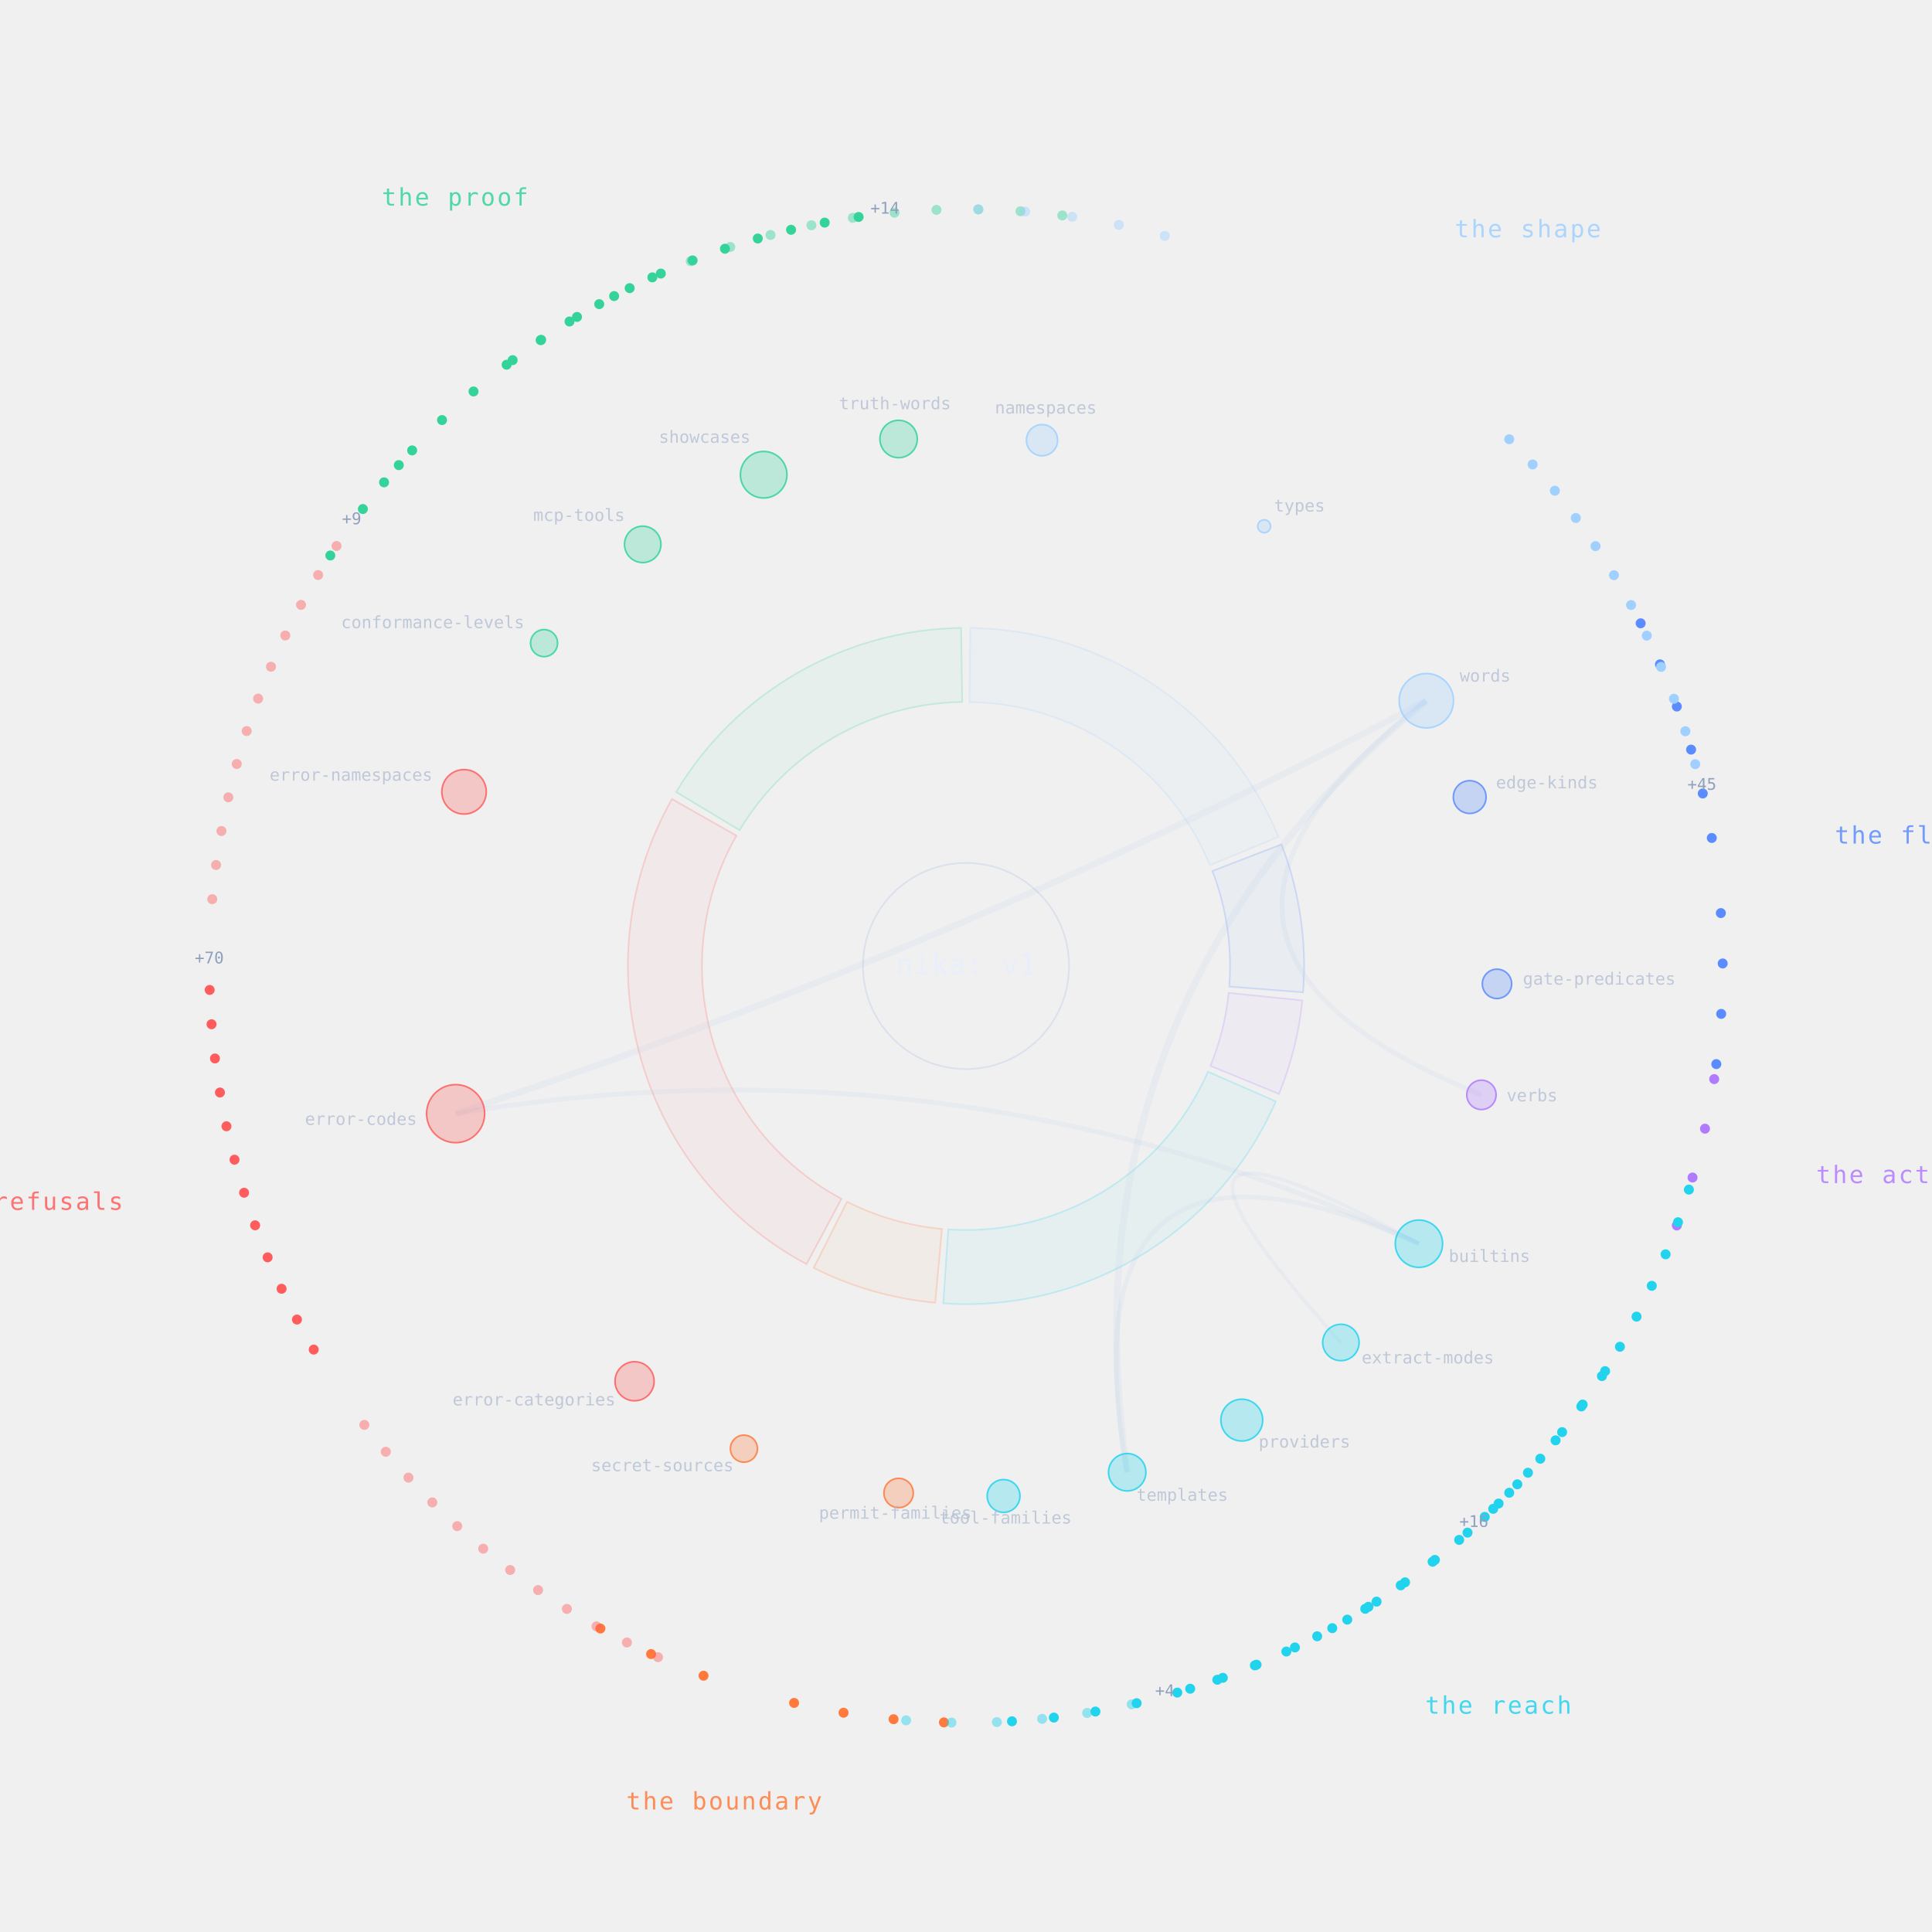
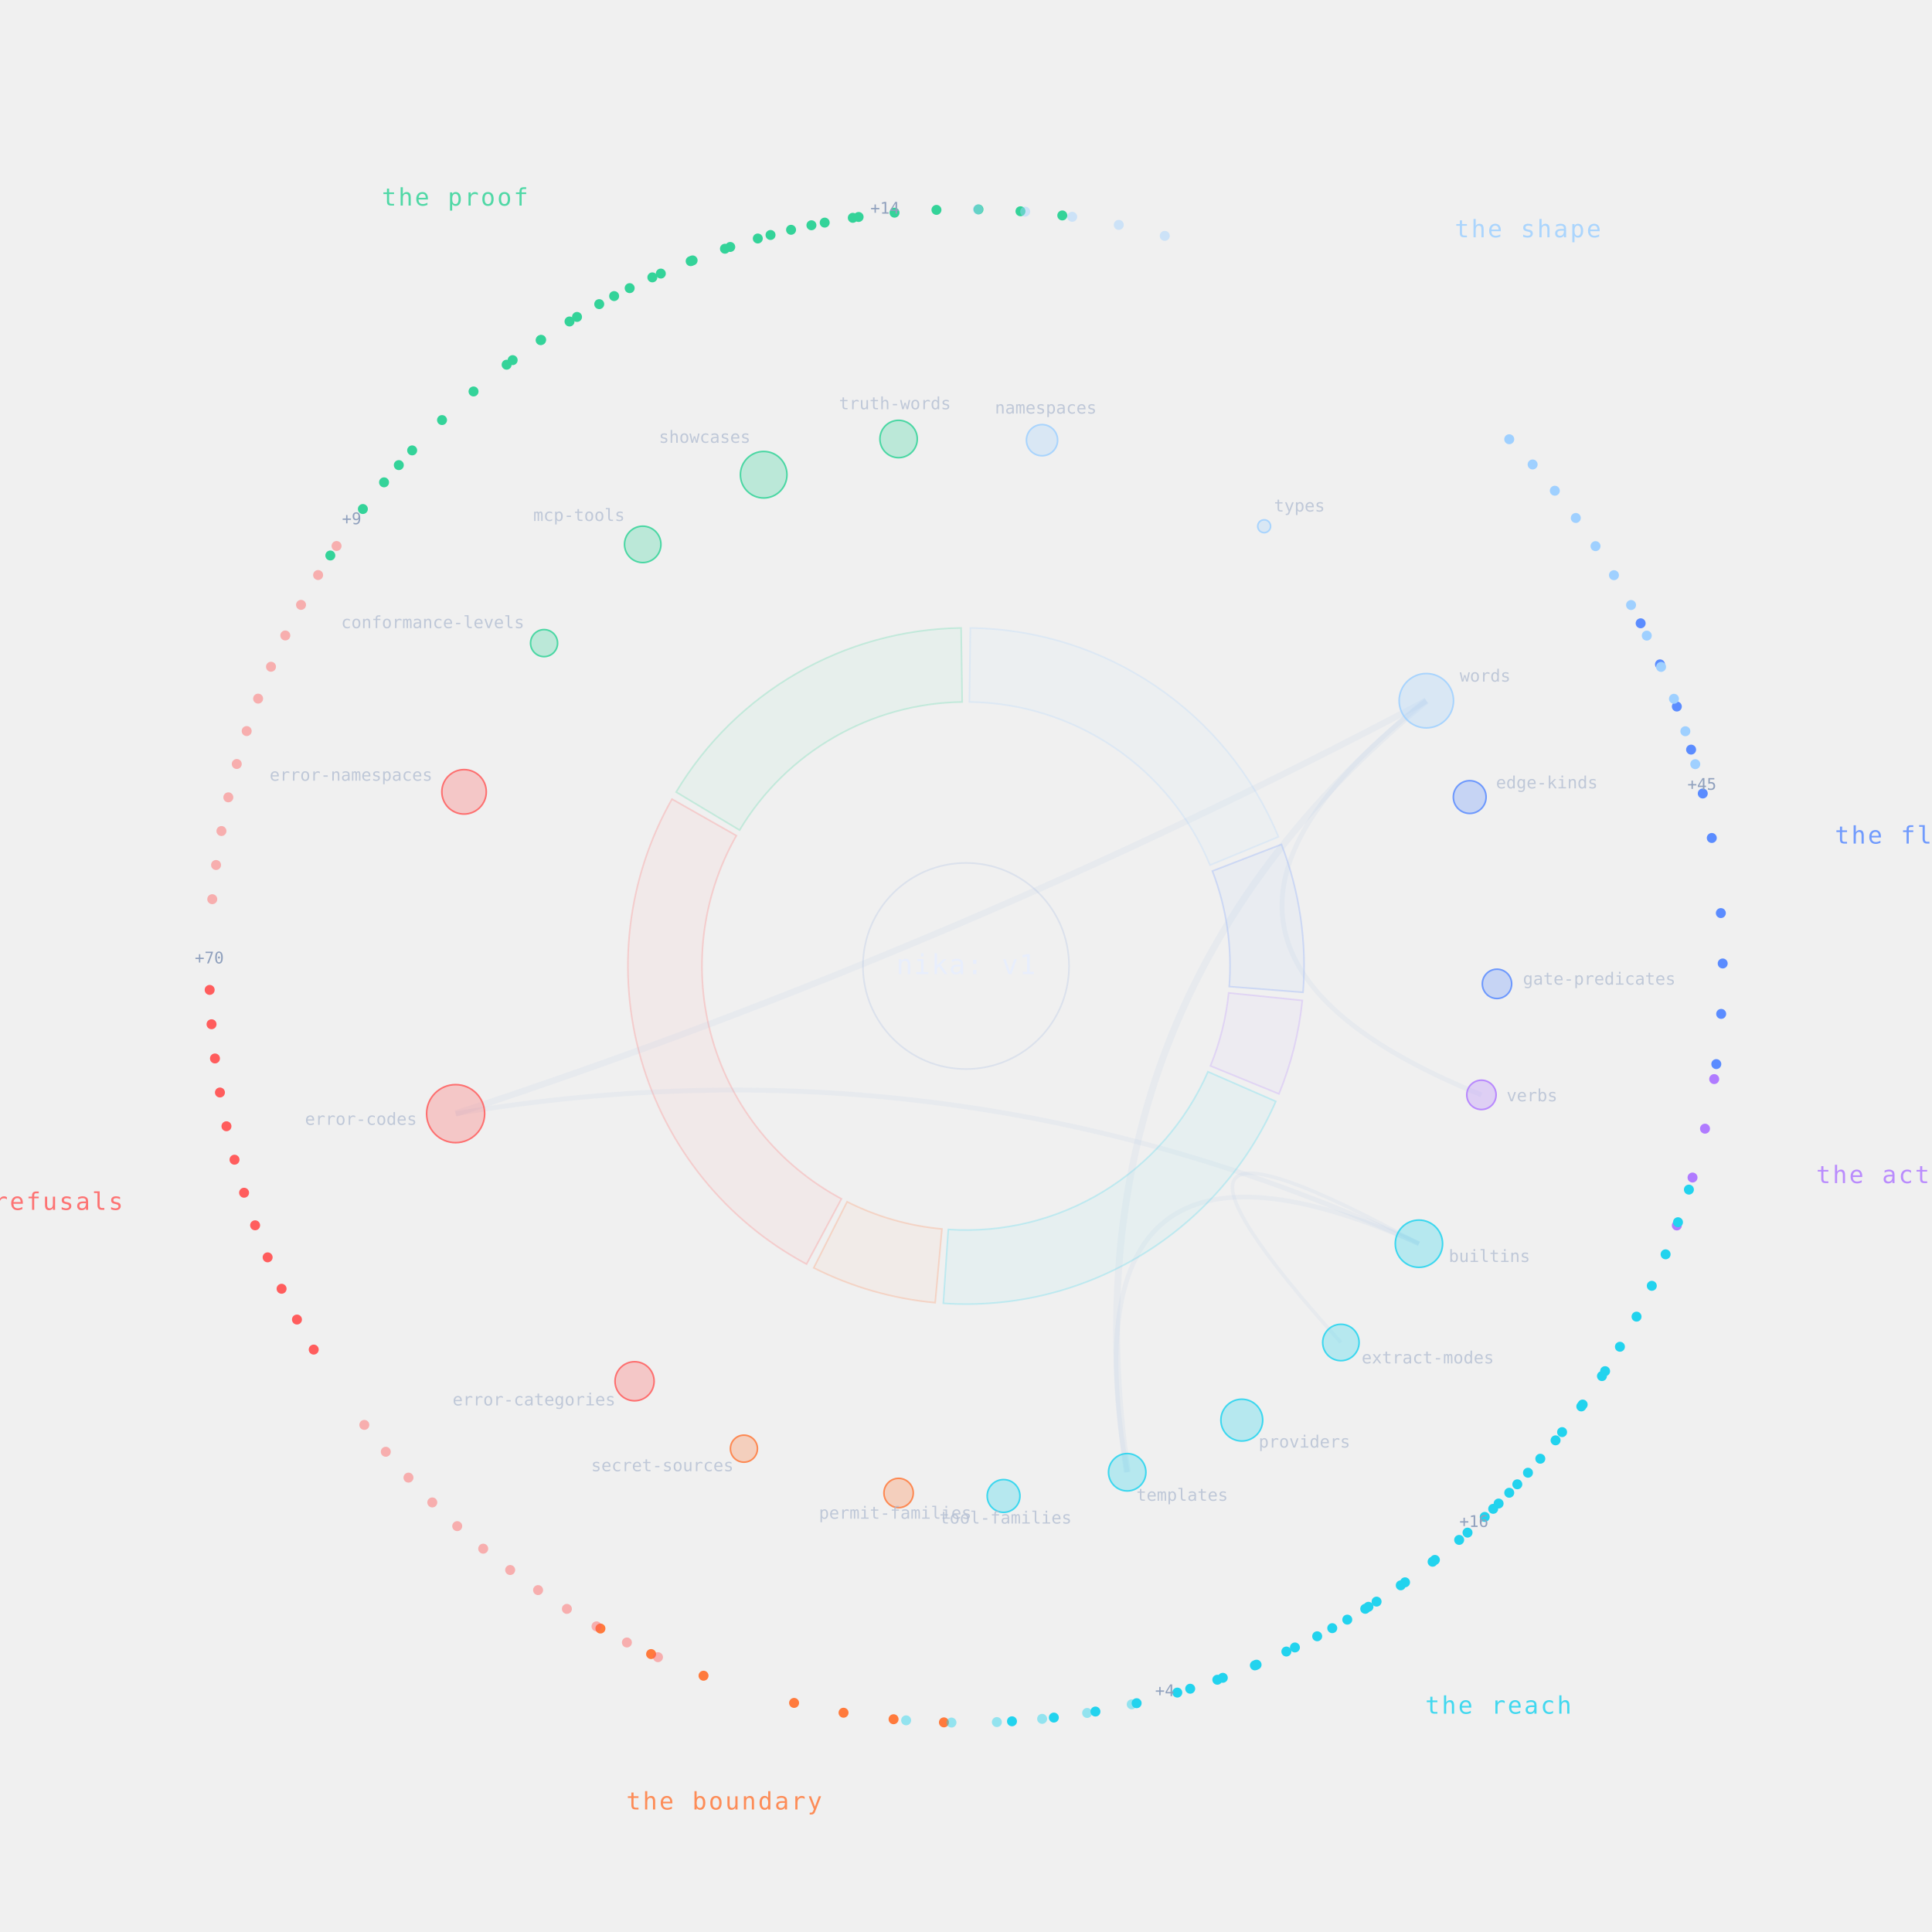
<svg xmlns="http://www.w3.org/2000/svg" class="cst" viewBox="0 0 1200 1200" aria-hidden="true">
  <style>
  .cst { font-family: ui-monospace, 'SF Mono', Menlo, monospace; }
  .cst-sector { fill-opacity: .05; stroke-opacity: .22; stroke-width: 1; transition: fill-opacity .18s ease; }
  .cst-sector:hover { fill-opacity: .12; }
  .cst-laylab { font-size: 15px; letter-spacing: .08em; text-transform: lowercase; fill-opacity: .85; }
  .cst-setdot { stroke-opacity: .85; fill-opacity: .28; }
  .cst-setlab { font-size: 10.5px; fill: #aebad0; fill-opacity: .75; }
  .cst-star a { transform-box: fill-box; transform-origin: center; transition: transform .15s ease; }
  .cst-star a:hover, .cst-star a:focus-visible { transform: scale(1.8); }
  .cst-star a:focus-visible circle { stroke: #fff; stroke-width: 1.2; }
  .cst-star--soon { opacity: .45; }
  .cst-agg { font-size: 10px; fill: #8fa0bd; }
  .cst-agg a:hover text, .cst-agg a:focus-visible text { fill: #e8eefc; }
  .cst-lk { fill: none; stroke: #9db4e0; stroke-opacity: .10; }
  .cst-core { fill: #e8eefc; font-size: 17px; letter-spacing: .04em; }
  .cst-corering { fill: none; stroke: #9db4e0; stroke-opacity: .25; }
  @media (prefers-reduced-motion: reduce) { .cst-sector, .cst-star a { transition: none; } }
  </style>
  <path class="cst-sector" data-layer="shape" d="M 602.69 390.02 A 210 210 0 0 1 794.07 519.77 L 751.56 537.35 A 164 164 0 0 0 602.10 436.01 Z" fill="#9fd0ff" stroke="#9fd0ff" />
  <text class="cst-laylab" x="903.58" y="147.38" text-anchor="start" fill="#9fd0ff">the shape</text>
  <path class="cst-sector" data-layer="flow" d="M 795.94 524.45 A 210 210 0 0 1 809.36 616.36 L 763.50 612.78 A 164 164 0 0 0 753.02 541.00 Z" fill="#5b8cff" stroke="#5b8cff" />
  <text class="cst-laylab" x="1139.67" y="523.95" text-anchor="start" fill="#5b8cff">the flow</text>
  <path class="cst-sector" data-layer="acts" d="M 808.91 621.38 A 210 210 0 0 1 794.39 679.45 L 751.81 662.05 A 164 164 0 0 0 763.15 616.70 Z" fill="#b07bff" stroke="#b07bff" />
  <text class="cst-laylab" x="1128.06" y="734.84" text-anchor="start" fill="#b07bff">the acts</text>
  <path class="cst-sector" data-layer="reach" d="M 792.43 684.09 A 210 210 0 0 1 585.90 809.53 L 588.99 763.63 A 164 164 0 0 0 750.28 665.67 Z" fill="#22d3ee" stroke="#22d3ee" />
  <text class="cst-laylab" x="885.23" y="1064.40" text-anchor="start" fill="#22d3ee">the reach</text>
  <path class="cst-sector" data-layer="boundary" d="M 580.87 809.13 A 210 210 0 0 1 505.42 787.49 L 526.14 746.42 A 164 164 0 0 0 585.06 763.32 Z" fill="#ff7a3c" stroke="#ff7a3c" />
  <text class="cst-laylab" x="449.80" y="1123.89" text-anchor="middle" fill="#ff7a3c">the boundary</text>
  <path class="cst-sector" data-layer="refusals" d="M 500.95 785.17 A 210 210 0 0 1 417.38 496.31 L 457.39 519.02 A 164 164 0 0 0 522.64 744.61 Z" fill="#ff5d5d" stroke="#ff5d5d" />
  <text class="cst-laylab" x="76.47" y="751.45" text-anchor="end" fill="#ff5d5d">the refusals</text>
  <path class="cst-sector" data-layer="proof" d="M 419.93 491.96 A 210 210 0 0 1 596.98 390.02 L 597.64 436.02 A 164 164 0 0 0 459.37 515.62 Z" fill="#34d399" stroke="#34d399" />
  <text class="cst-laylab" x="328.07" y="127.69" text-anchor="end" fill="#34d399">the proof</text>
  <path class="cst-lk" data-kind="accepts" d="M 920.15 680.04 Q 690.91 587.29 885.92 435.23" stroke-width="3" />
  <path class="cst-lk" data-kind="carries" d="M 881.33 772.49 Q 677.13 660.95 832.85 833.84" stroke-width="2.26" />
  <path class="cst-lk" data-kind="carries" d="M 700.13 914.44 Q 657.91 622.45 885.92 435.23" stroke-width="4.31" />
  <path class="cst-lk" data-kind="grants" d="M 700.13 914.44 Q 657.22 673.04 881.33 772.49" stroke-width="2.92" />
  <path class="cst-lk" data-kind="names" d="M 283 691.7 Q 594.65 639.63 881.33 772.49" stroke-width="3.05" />
  <path class="cst-lk" data-kind="names" d="M 283 691.7 Q 595.34 589.04 885.92 435.23" stroke-width="4" />
  <circle class="cst-setdot" data-set="verbs" cx="920.15" cy="680.04" r="9.11" fill="#b07bff" stroke="#b07bff" />
  <text class="cst-setlab" x="935.76" y="684.03" text-anchor="start">verbs</text>
  <circle class="cst-setdot" data-set="permit-families" cx="558.14" cy="927.33" r="9.11" fill="#ff7a3c" stroke="#ff7a3c" />
  <text class="cst-setlab" x="556.06" y="943.31" text-anchor="middle">permit-families</text>
  <circle class="cst-setdot" data-set="secret-sources" cx="462.07" cy="899.79" r="8.4" fill="#ff7a3c" stroke="#ff7a3c" />
  <text class="cst-setlab" x="455.66" y="913.79" text-anchor="end">secret-sources</text>
  <circle class="cst-setdot" data-set="edge-kinds" cx="912.87" cy="495.07" r="10.18" fill="#5b8cff" stroke="#5b8cff" />
  <text class="cst-setlab" x="929.18" y="489.67" text-anchor="start">edge-kinds</text>
  <circle class="cst-setdot" data-set="gate-predicates" cx="929.81" cy="611.09" r="9.11" fill="#5b8cff" stroke="#5b8cff" />
  <text class="cst-setlab" x="945.91" y="611.57" text-anchor="start">gate-predicates</text>
  <circle class="cst-setdot" data-set="conformance-levels" cx="337.93" cy="399.45" r="8.4" fill="#34d399" stroke="#34d399" />
  <text class="cst-setlab" x="325.66" y="390.15" text-anchor="end">conformance-levels</text>
  <circle class="cst-setdot" data-set="mcp-tools" cx="399.21" cy="338.12" r="11.31" fill="#34d399" stroke="#34d399" />
  <text class="cst-setlab" x="388.09" y="323.57" text-anchor="end">mcp-tools</text>
  <circle class="cst-setdot" data-set="showcases" cx="474.34" cy="294.86" r="14.46" fill="#34d399" stroke="#34d399" />
  <text class="cst-setlab" x="466.13" y="275.03" text-anchor="end">showcases</text>
  <circle class="cst-setdot" data-set="truth-words" cx="558.14" cy="272.67" r="11.61" fill="#34d399" stroke="#34d399" />
  <text class="cst-setlab" x="555.87" y="254.20" text-anchor="middle">truth-words</text>
  <circle class="cst-setdot" data-set="builtins" cx="881.33" cy="772.49" r="14.69" fill="#22d3ee" stroke="#22d3ee" />
  <text class="cst-setlab" x="899.82" y="783.83" text-anchor="start">builtins</text>
  <circle class="cst-setdot" data-set="extract-modes" cx="832.85" cy="833.84" r="11.31" fill="#22d3ee" stroke="#22d3ee" />
  <text class="cst-setlab" x="845.74" y="846.85" text-anchor="start">extract-modes</text>
  <circle class="cst-setdot" data-set="providers" cx="771.3" cy="882.06" r="12.99" fill="#22d3ee" stroke="#22d3ee" />
  <text class="cst-setlab" x="781.76" y="899.09" text-anchor="start">providers</text>
  <circle class="cst-setdot" data-set="templates" cx="700.13" cy="914.44" r="11.61" fill="#22d3ee" stroke="#22d3ee" />
  <text class="cst-setlab" x="705.82" y="932.16" text-anchor="start">templates</text>
  <circle class="cst-setdot" data-set="tool-families" cx="623.34" cy="929.17" r="10.18" fill="#22d3ee" stroke="#22d3ee" />
  <text class="cst-setlab" x="624.56" y="946.31" text-anchor="middle">tool-families</text>
  <circle class="cst-setdot" data-set="error-categories" cx="394.14" cy="857.92" r="12.14" fill="#ff5d5d" stroke="#ff5d5d" />
  <text class="cst-setlab" x="382.27" y="872.93" text-anchor="end">error-categories</text>
  <circle class="cst-setdot" data-set="error-codes" cx="283" cy="691.7" r="18.03" fill="#ff5d5d" stroke="#ff5d5d" />
  <text class="cst-setlab" x="258.96" y="698.66" text-anchor="end">error-codes</text>
  <circle class="cst-setdot" data-set="error-namespaces" cx="288.24" cy="491.82" r="13.81" fill="#ff5d5d" stroke="#ff5d5d" />
  <text class="cst-setlab" x="268.61" y="484.91" text-anchor="end">error-namespaces</text>
  <circle class="cst-setdot" data-set="namespaces" cx="647.22" cy="273.4" r="9.69" fill="#9fd0ff" stroke="#9fd0ff" />
  <text class="cst-setlab" x="649.56" y="256.88" text-anchor="middle">namespaces</text>
  <circle class="cst-setdot" data-set="types" cx="785.19" cy="326.86" r="4" fill="#9fd0ff" stroke="#9fd0ff" />
  <text class="cst-setlab" x="791.32" y="317.72" text-anchor="start">types</text>
  <circle class="cst-setdot" data-set="words" cx="885.92" cy="435.23" r="16.89" fill="#9fd0ff" stroke="#9fd0ff" />
  <text class="cst-setlab" x="906.65" y="423.36" text-anchor="start">words</text>
  <g class="cst-star">
    <a href="/verbs/agent" tabindex="-1">
      <circle cx="1064.72" cy="670.24" r="3.1" fill="#b07bff" stroke="#b07bff" stroke-width="0" />
    </a>
  </g>
  <g class="cst-star">
    <a href="/verbs/exec" tabindex="-1">
      <circle cx="1059.01" cy="701.04" r="3.1" fill="#b07bff" stroke="#b07bff" stroke-width="0" />
    </a>
  </g>
  <g class="cst-star">
    <a href="/verbs/infer" tabindex="-1">
      <circle cx="1051.26" cy="731.39" r="3.1" fill="#b07bff" stroke="#b07bff" stroke-width="0" />
    </a>
  </g>
  <g class="cst-star">
    <a href="/verbs/invoke" tabindex="-1">
      <circle cx="1041.51" cy="761.16" r="3.1" fill="#b07bff" stroke="#b07bff" stroke-width="0" />
    </a>
  </g>
  <g class="cst-star">
    <a href="/boundary#exec" tabindex="-1">
      <circle cx="586.28" cy="1069.8" r="3.1" fill="#ff7a3c" stroke="#ff7a3c" stroke-width="0" />
    </a>
  </g>
  <g class="cst-star">
    <a href="/boundary#fs" tabindex="-1">
      <circle cx="555.01" cy="1067.84" r="3.1" fill="#ff7a3c" stroke="#ff7a3c" stroke-width="0" />
    </a>
  </g>
  <g class="cst-star">
    <a href="/boundary#net" tabindex="-1">
      <circle cx="523.94" cy="1063.81" r="3.1" fill="#ff7a3c" stroke="#ff7a3c" stroke-width="0" />
    </a>
  </g>
  <g class="cst-star">
    <a href="/boundary#tools" tabindex="-1">
      <circle cx="493.22" cy="1057.71" r="3.1" fill="#ff7a3c" stroke="#ff7a3c" stroke-width="0" />
    </a>
  </g>
  <g class="cst-star">
    <a href="/boundary#secret-env" tabindex="-1">
      <circle cx="436.98" cy="1040.82" r="3.1" fill="#ff7a3c" stroke="#ff7a3c" stroke-width="0" />
    </a>
  </g>
  <g class="cst-star">
    <a href="/boundary#secret-file" tabindex="-1">
      <circle cx="404.41" cy="1027.37" r="3.1" fill="#ff7a3c" stroke="#ff7a3c" stroke-width="0" />
    </a>
  </g>
  <g class="cst-star">
    <a href="/boundary#secret-vault" tabindex="-1">
      <circle cx="372.94" cy="1011.51" r="3.1" fill="#ff7a3c" stroke="#ff7a3c" stroke-width="0" />
    </a>
  </g>
  <g class="cst-star">
    <a href="/flow#edge-control" tabindex="-1">
      <circle cx="1019.04" cy="387.14" r="3.1" fill="#5b8cff" stroke="#5b8cff" stroke-width="0" />
    </a>
  </g>
  <g class="cst-star">
    <a href="/flow#edge-failure-observation" tabindex="-1">
      <circle cx="1031.05" cy="412.65" r="3.1" fill="#5b8cff" stroke="#5b8cff" stroke-width="0" />
    </a>
  </g>
  <g class="cst-star">
    <a href="/flow#edge-finally" tabindex="-1">
      <circle cx="1041.51" cy="438.84" r="3.1" fill="#5b8cff" stroke="#5b8cff" stroke-width="0" />
    </a>
  </g>
  <g class="cst-star">
    <a href="/flow#edge-recovery" tabindex="-1">
      <circle cx="1050.37" cy="465.6" r="3.1" fill="#5b8cff" stroke="#5b8cff" stroke-width="0" />
    </a>
  </g>
  <g class="cst-star">
    <a href="/flow#edge-terminal-observation" tabindex="-1">
      <circle cx="1057.62" cy="492.85" r="3.1" fill="#5b8cff" stroke="#5b8cff" stroke-width="0" />
    </a>
  </g>
  <g class="cst-star">
    <a href="/flow#edge-value" tabindex="-1">
      <circle cx="1063.22" cy="520.48" r="3.1" fill="#5b8cff" stroke="#5b8cff" stroke-width="0" />
    </a>
  </g>
  <g class="cst-star">
    <a href="/flow#predicate-failed" tabindex="-1">
      <circle cx="1068.85" cy="567.13" r="3.1" fill="#5b8cff" stroke="#5b8cff" stroke-width="0" />
    </a>
  </g>
  <g class="cst-star">
    <a href="/flow#predicate-skipped" tabindex="-1">
      <circle cx="1070" cy="598.43" r="3.1" fill="#5b8cff" stroke="#5b8cff" stroke-width="0" />
    </a>
  </g>
  <g class="cst-star">
    <a href="/flow#predicate-succeeded" tabindex="-1">
      <circle cx="1069.06" cy="629.75" r="3.1" fill="#5b8cff" stroke="#5b8cff" stroke-width="0" />
    </a>
  </g>
  <g class="cst-star">
    <a href="/flow#predicate-terminal" tabindex="-1">
      <circle cx="1066.03" cy="660.93" r="3.1" fill="#5b8cff" stroke="#5b8cff" stroke-width="0" />
    </a>
  </g>
  <g class="cst-star">
    <a href="/proof#level-core" tabindex="-1">
      <circle cx="205.17" cy="345.03" r="3.1" fill="#34d399" stroke="#34d399" stroke-width="0" />
    </a>
  </g>
  <g class="cst-star">
    <a href="/proof#level-runtime" tabindex="-1">
      <circle cx="225.39" cy="316.16" r="3.1" fill="#34d399" stroke="#34d399" stroke-width="0" />
    </a>
  </g>
  <g class="cst-star">
    <a href="/proof#level-stdlib" tabindex="-1">
      <circle cx="247.71" cy="288.89" r="3.1" fill="#34d399" stroke="#34d399" stroke-width="0" />
    </a>
  </g>
  <g class="cst-star">
    <a href="/proof#mcp-nika_canon" tabindex="-1">
      <circle cx="238.54" cy="299.59" r="3.1" fill="#34d399" stroke="#34d399" stroke-width="0" />
    </a>
  </g>
  <g class="cst-star">
    <a href="/proof#mcp-nika_catalog" tabindex="-1">
      <circle cx="256" cy="279.75" r="3.1" fill="#34d399" stroke="#34d399" stroke-width="0" />
    </a>
  </g>
  <g class="cst-star">
    <a href="/proof#mcp-nika_check" tabindex="-1">
      <circle cx="274.55" cy="260.91" r="3.1" fill="#34d399" stroke="#34d399" stroke-width="0" />
    </a>
  </g>
  <g class="cst-star">
    <a href="/proof#mcp-nika_examples" tabindex="-1">
      <circle cx="294.12" cy="243.15" r="3.1" fill="#34d399" stroke="#34d399" stroke-width="0" />
    </a>
  </g>
  <g class="cst-star">
    <a href="/proof#mcp-nika_explain" tabindex="-1">
      <circle cx="314.67" cy="226.52" r="3.1" fill="#34d399" stroke="#34d399" stroke-width="0" />
    </a>
  </g>
  <g class="cst-star">
    <a href="/proof#mcp-nika_inspect" tabindex="-1">
      <circle cx="336.12" cy="211.07" r="3.1" fill="#34d399" stroke="#34d399" stroke-width="0" />
    </a>
  </g>
  <g class="cst-star">
    <a href="/proof#mcp-nika_schema" tabindex="-1">
      <circle cx="358.4" cy="196.85" r="3.1" fill="#34d399" stroke="#34d399" stroke-width="0" />
    </a>
  </g>
  <g class="cst-star">
    <a href="/proof#mcp-nika_template" tabindex="-1">
      <circle cx="381.45" cy="183.9" r="3.1" fill="#34d399" stroke="#34d399" stroke-width="0" />
    </a>
  </g>
  <g class="cst-star">
    <a href="/proof#mcp-nika_tools" tabindex="-1">
      <circle cx="405.19" cy="172.28" r="3.1" fill="#34d399" stroke="#34d399" stroke-width="0" />
    </a>
  </g>
  <g class="cst-star">
    <a href="/use-cases/t1-image-fx-batch" tabindex="-1">
      <circle cx="318.42" cy="223.69" r="3.1" fill="#34d399" stroke="#34d399" stroke-width="0" />
    </a>
  </g>
  <g class="cst-star">
    <a href="/use-cases/t1-meeting-actions" tabindex="-1">
      <circle cx="335.81" cy="211.28" r="3.1" fill="#34d399" stroke="#34d399" stroke-width="0" />
    </a>
  </g>
  <g class="cst-star">
    <a href="/use-cases/t1-og-images" tabindex="-1">
      <circle cx="353.74" cy="199.68" r="3.1" fill="#34d399" stroke="#34d399" stroke-width="0" />
    </a>
  </g>
  <g class="cst-star">
    <a href="/use-cases/t1-price-watch" tabindex="-1">
      <circle cx="372.19" cy="188.9" r="3.1" fill="#34d399" stroke="#34d399" stroke-width="0" />
    </a>
  </g>
  <g class="cst-star">
    <a href="/use-cases/t1-social-repurpose" tabindex="-1">
      <circle cx="391.1" cy="178.97" r="3.1" fill="#34d399" stroke="#34d399" stroke-width="0" />
    </a>
  </g>
  <g class="cst-star">
    <a href="/use-cases/t1-standup-digest" tabindex="-1">
      <circle cx="410.45" cy="169.92" r="3.1" fill="#34d399" stroke="#34d399" stroke-width="0" />
    </a>
  </g>
  <g class="cst-star">
    <a href="/use-cases/t2-bookmark-triage" tabindex="-1">
      <circle cx="430.19" cy="161.75" r="3.1" fill="#34d399" stroke="#34d399" stroke-width="0" />
    </a>
  </g>
  <g class="cst-star">
    <a href="/use-cases/t2-contract-guard" tabindex="-1">
      <circle cx="450.28" cy="154.49" r="3.1" fill="#34d399" stroke="#34d399" stroke-width="0" />
    </a>
  </g>
  <g class="cst-star">
    <a href="/use-cases/t2-csv-chart-report" tabindex="-1">
      <circle cx="470.68" cy="148.14" r="3.1" fill="#34d399" stroke="#34d399" stroke-width="0" />
    </a>
  </g>
  <g class="cst-star">
    <a href="/use-cases/t2-etl-quarantine" tabindex="-1">
      <circle cx="491.34" cy="142.73" r="3.1" fill="#34d399" stroke="#34d399" stroke-width="0" />
    </a>
  </g>
  <g class="cst-star">
    <a href="/use-cases/t2-invoice-chaser" tabindex="-1">
      <circle cx="512.23" cy="138.27" r="3.1" fill="#34d399" stroke="#34d399" stroke-width="0" />
    </a>
  </g>
  <g class="cst-star">
    <a href="/use-cases/t2-model-bench" tabindex="-1">
      <circle cx="533.3" cy="134.76" r="3.1" fill="#34d399" stroke="#34d399" stroke-width="0" />
    </a>
  </g>
-   <g class="cst-star cst-star--soon">
-     <circle cx="428.99" cy="162.21" r="3.1" fill="#34d399" stroke="#34d399" stroke-width="0" />
-   </g>
-   <g class="cst-star cst-star--soon">
-     <circle cx="453.57" cy="153.39" r="3.1" fill="#34d399" stroke="#34d399" stroke-width="0" />
-   </g>
-   <g class="cst-star cst-star--soon">
-     <circle cx="478.59" cy="145.95" r="3.1" fill="#34d399" stroke="#34d399" stroke-width="0" />
-   </g>
-   <g class="cst-star cst-star--soon">
-     <circle cx="503.99" cy="139.91" r="3.1" fill="#34d399" stroke="#34d399" stroke-width="0" />
-   </g>
-   <g class="cst-star cst-star--soon">
-     <circle cx="529.69" cy="135.29" r="3.1" fill="#34d399" stroke="#34d399" stroke-width="0" />
-   </g>
-   <g class="cst-star cst-star--soon">
-     <circle cx="555.6" cy="132.1" r="3.1" fill="#34d399" stroke="#34d399" stroke-width="0" />
-   </g>
-   <g class="cst-star cst-star--soon">
-     <circle cx="581.65" cy="130.36" r="3.1" fill="#34d399" stroke="#34d399" stroke-width="0" />
-   </g>
-   <g class="cst-star cst-star--soon">
-     <circle cx="607.75" cy="130.06" r="3.1" fill="#34d399" stroke="#34d399" stroke-width="0" />
-   </g>
-   <g class="cst-star cst-star--soon">
-     <circle cx="633.84" cy="131.22" r="3.1" fill="#34d399" stroke="#34d399" stroke-width="0" />
-   </g>
-   <g class="cst-star cst-star--soon">
-     <circle cx="659.81" cy="133.82" r="3.1" fill="#34d399" stroke="#34d399" stroke-width="0" />
+   <g class="cst-star">
+     <a href="/sources#atlas" tabindex="-1">
+       <circle cx="428.99" cy="162.21" r="3.1" fill="#34d399" stroke="#34d399" stroke-width="0" />
+     </a>
+   </g>
+   <g class="cst-star">
+     <a href="/sources#canon" tabindex="-1">
+       <circle cx="453.57" cy="153.39" r="3.1" fill="#34d399" stroke="#34d399" stroke-width="0" />
+     </a>
+   </g>
+   <g class="cst-star">
+     <a href="/sources#catalog" tabindex="-1">
+       <circle cx="478.59" cy="145.95" r="3.1" fill="#34d399" stroke="#34d399" stroke-width="0" />
+     </a>
+   </g>
+   <g class="cst-star">
+     <a href="/sources#manifest" tabindex="-1">
+       <circle cx="503.99" cy="139.91" r="3.1" fill="#34d399" stroke="#34d399" stroke-width="0" />
+     </a>
+   </g>
+   <g class="cst-star">
+     <a href="/sources#mirror" tabindex="-1">
+       <circle cx="529.69" cy="135.29" r="3.1" fill="#34d399" stroke="#34d399" stroke-width="0" />
+     </a>
+   </g>
+   <g class="cst-star">
+     <a href="/sources#pack" tabindex="-1">
+       <circle cx="555.6" cy="132.1" r="3.1" fill="#34d399" stroke="#34d399" stroke-width="0" />
+     </a>
+   </g>
+   <g class="cst-star">
+     <a href="/sources#pin" tabindex="-1">
+       <circle cx="581.65" cy="130.36" r="3.1" fill="#34d399" stroke="#34d399" stroke-width="0" />
+     </a>
+   </g>
+   <g class="cst-star">
+     <a href="/sources#registry" tabindex="-1">
+       <circle cx="607.75" cy="130.06" r="3.1" fill="#34d399" stroke="#34d399" stroke-width="0" />
+     </a>
+   </g>
+   <g class="cst-star">
+     <a href="/sources#schema" tabindex="-1">
+       <circle cx="633.84" cy="131.22" r="3.1" fill="#34d399" stroke="#34d399" stroke-width="0" />
+     </a>
+   </g>
+   <g class="cst-star">
+     <a href="/sources#spec" tabindex="-1">
+       <circle cx="659.81" cy="133.82" r="3.1" fill="#34d399" stroke="#34d399" stroke-width="0" />
+     </a>
  </g>
  <g class="cst-star">
    <a href="/tools/assert" tabindex="-1">
      <circle cx="1049.01" cy="738.89" r="3.1" fill="#22d3ee" stroke="#22d3ee" stroke-width="0" />
    </a>
  </g>
  <g class="cst-star">
    <a href="/tools/chart" tabindex="-1">
      <circle cx="1042.23" cy="759.15" r="3.1" fill="#22d3ee" stroke="#22d3ee" stroke-width="0" />
    </a>
  </g>
  <g class="cst-star">
    <a href="/tools/compose" tabindex="-1">
      <circle cx="1034.54" cy="779.08" r="3.1" fill="#22d3ee" stroke="#22d3ee" stroke-width="0" />
    </a>
  </g>
  <g class="cst-star">
    <a href="/tools/convert" tabindex="-1">
      <circle cx="1025.96" cy="798.64" r="3.1" fill="#22d3ee" stroke="#22d3ee" stroke-width="0" />
    </a>
  </g>
  <g class="cst-star">
    <a href="/tools/date" tabindex="-1">
      <circle cx="1016.49" cy="817.79" r="3.1" fill="#22d3ee" stroke="#22d3ee" stroke-width="0" />
    </a>
  </g>
  <g class="cst-star">
    <a href="/tools/decide" tabindex="-1">
      <circle cx="1006.17" cy="836.49" r="3.1" fill="#22d3ee" stroke="#22d3ee" stroke-width="0" />
    </a>
  </g>
  <g class="cst-star">
    <a href="/tools/done" tabindex="-1">
      <circle cx="995" cy="854.71" r="3.1" fill="#22d3ee" stroke="#22d3ee" stroke-width="0" />
    </a>
  </g>
  <g class="cst-star">
    <a href="/tools/edit" tabindex="-1">
      <circle cx="983.02" cy="872.39" r="3.1" fill="#22d3ee" stroke="#22d3ee" stroke-width="0" />
    </a>
  </g>
  <g class="cst-star">
    <a href="/tools/emit" tabindex="-1">
      <circle cx="970.25" cy="889.51" r="3.1" fill="#22d3ee" stroke="#22d3ee" stroke-width="0" />
    </a>
  </g>
  <g class="cst-star">
    <a href="/tools/fetch" tabindex="-1">
      <circle cx="956.71" cy="906.04" r="3.1" fill="#22d3ee" stroke="#22d3ee" stroke-width="0" />
    </a>
  </g>
  <g class="cst-star">
    <a href="/tools/glob" tabindex="-1">
      <circle cx="942.43" cy="921.93" r="3.1" fill="#22d3ee" stroke="#22d3ee" stroke-width="0" />
    </a>
  </g>
  <g class="cst-star">
    <a href="/tools/grep" tabindex="-1">
      <circle cx="927.45" cy="937.16" r="3.1" fill="#22d3ee" stroke="#22d3ee" stroke-width="0" />
    </a>
  </g>
  <g class="cst-star">
    <a href="/tools/fetch#mode-article" tabindex="-1">
      <circle cx="996.96" cy="851.65" r="3.1" fill="#22d3ee" stroke="#22d3ee" stroke-width="0" />
    </a>
  </g>
  <g class="cst-star">
    <a href="/tools/fetch#mode-feed" tabindex="-1">
      <circle cx="982.18" cy="873.56" r="3.1" fill="#22d3ee" stroke="#22d3ee" stroke-width="0" />
    </a>
  </g>
  <g class="cst-star">
    <a href="/tools/fetch#mode-jq" tabindex="-1">
      <circle cx="966.2" cy="894.62" r="3.1" fill="#22d3ee" stroke="#22d3ee" stroke-width="0" />
    </a>
  </g>
  <g class="cst-star">
    <a href="/tools/fetch#mode-links" tabindex="-1">
      <circle cx="949.05" cy="914.74" r="3.1" fill="#22d3ee" stroke="#22d3ee" stroke-width="0" />
    </a>
  </g>
  <g class="cst-star">
    <a href="/tools/fetch#mode-markdown" tabindex="-1">
      <circle cx="930.81" cy="933.87" r="3.1" fill="#22d3ee" stroke="#22d3ee" stroke-width="0" />
    </a>
  </g>
  <g class="cst-star">
    <a href="/tools/fetch#mode-metadata" tabindex="-1">
      <circle cx="911.51" cy="951.94" r="3.1" fill="#22d3ee" stroke="#22d3ee" stroke-width="0" />
    </a>
  </g>
  <g class="cst-star">
    <a href="/tools/fetch#mode-selector" tabindex="-1">
      <circle cx="891.24" cy="968.89" r="3.1" fill="#22d3ee" stroke="#22d3ee" stroke-width="0" />
    </a>
  </g>
  <g class="cst-star">
    <a href="/tools/fetch#mode-sitemap" tabindex="-1">
      <circle cx="870.04" cy="984.68" r="3.1" fill="#22d3ee" stroke="#22d3ee" stroke-width="0" />
    </a>
  </g>
  <g class="cst-star">
    <a href="/tools/fetch#mode-text" tabindex="-1">
      <circle cx="847.98" cy="999.26" r="3.1" fill="#22d3ee" stroke="#22d3ee" stroke-width="0" />
    </a>
  </g>
  <g class="cst-star">
    <a href="/providers#anthropic" tabindex="-1">
      <circle cx="937.42" cy="927.18" r="3.1" fill="#22d3ee" stroke="#22d3ee" stroke-width="0" />
    </a>
  </g>
  <g class="cst-star">
    <a href="/providers#deepseek" tabindex="-1">
      <circle cx="922.2" cy="942.18" r="3.1" fill="#22d3ee" stroke="#22d3ee" stroke-width="0" />
    </a>
  </g>
  <g class="cst-star">
    <a href="/providers#gemini" tabindex="-1">
      <circle cx="906.32" cy="956.46" r="3.1" fill="#22d3ee" stroke="#22d3ee" stroke-width="0" />
    </a>
  </g>
  <g class="cst-star">
    <a href="/providers#groq" tabindex="-1">
      <circle cx="889.81" cy="970.02" r="3.1" fill="#22d3ee" stroke="#22d3ee" stroke-width="0" />
    </a>
  </g>
  <g class="cst-star">
    <a href="/providers#huggingface" tabindex="-1">
      <circle cx="872.7" cy="982.8" r="3.1" fill="#22d3ee" stroke="#22d3ee" stroke-width="0" />
    </a>
  </g>
  <g class="cst-star">
    <a href="/providers#llamacpp" tabindex="-1">
      <circle cx="855.02" cy="994.8" r="3.1" fill="#22d3ee" stroke="#22d3ee" stroke-width="0" />
    </a>
  </g>
  <g class="cst-star">
    <a href="/providers#lmstudio" tabindex="-1">
      <circle cx="836.82" cy="1005.98" r="3.1" fill="#22d3ee" stroke="#22d3ee" stroke-width="0" />
    </a>
  </g>
  <g class="cst-star">
    <a href="/providers#localai" tabindex="-1">
      <circle cx="818.13" cy="1016.32" r="3.1" fill="#22d3ee" stroke="#22d3ee" stroke-width="0" />
    </a>
  </g>
  <g class="cst-star">
    <a href="/providers#mistral" tabindex="-1">
      <circle cx="798.98" cy="1025.8" r="3.1" fill="#22d3ee" stroke="#22d3ee" stroke-width="0" />
    </a>
  </g>
  <g class="cst-star">
    <a href="/providers#mock" tabindex="-1">
      <circle cx="779.43" cy="1034.4" r="3.1" fill="#22d3ee" stroke="#22d3ee" stroke-width="0" />
    </a>
  </g>
  <g class="cst-star">
    <a href="/providers#nvidia" tabindex="-1">
      <circle cx="759.51" cy="1042.11" r="3.1" fill="#22d3ee" stroke="#22d3ee" stroke-width="0" />
    </a>
  </g>
  <g class="cst-star">
    <a href="/providers#ollama" tabindex="-1">
      <circle cx="739.25" cy="1048.9" r="3.1" fill="#22d3ee" stroke="#22d3ee" stroke-width="0" />
    </a>
  </g>
  <g class="cst-star">
    <a href="/templates/agent-loop" tabindex="-1">
      <circle cx="849.97" cy="998.01" r="3.1" fill="#22d3ee" stroke="#22d3ee" stroke-width="0" />
    </a>
  </g>
  <g class="cst-star">
    <a href="/templates/api-upload-and-create" tabindex="-1">
      <circle cx="827.49" cy="1011.28" r="3.1" fill="#22d3ee" stroke="#22d3ee" stroke-width="0" />
    </a>
  </g>
  <g class="cst-star">
    <a href="/templates/chain" tabindex="-1">
      <circle cx="804.3" cy="1023.27" r="3.1" fill="#22d3ee" stroke="#22d3ee" stroke-width="0" />
    </a>
  </g>
  <g class="cst-star">
    <a href="/templates/docker-report" tabindex="-1">
      <circle cx="780.48" cy="1033.97" r="3.1" fill="#22d3ee" stroke="#22d3ee" stroke-width="0" />
    </a>
  </g>
  <g class="cst-star">
    <a href="/templates/etl-state" tabindex="-1">
      <circle cx="756.11" cy="1043.32" r="3.1" fill="#22d3ee" stroke="#22d3ee" stroke-width="0" />
    </a>
  </g>
  <g class="cst-star">
    <a href="/templates/fanout" tabindex="-1">
      <circle cx="731.25" cy="1051.3" r="3.1" fill="#22d3ee" stroke="#22d3ee" stroke-width="0" />
    </a>
  </g>
  <g class="cst-star">
    <a href="/templates/gate-and-act" tabindex="-1">
      <circle cx="705.99" cy="1057.89" r="3.1" fill="#22d3ee" stroke="#22d3ee" stroke-width="0" />
    </a>
  </g>
  <g class="cst-star">
    <a href="/templates/human-gated-ship" tabindex="-1">
      <circle cx="680.4" cy="1063.07" r="3.1" fill="#22d3ee" stroke="#22d3ee" stroke-width="0" />
    </a>
  </g>
  <g class="cst-star">
    <a href="/templates/media-asset-pack" tabindex="-1">
      <circle cx="654.56" cy="1066.82" r="3.1" fill="#22d3ee" stroke="#22d3ee" stroke-width="0" />
    </a>
  </g>
  <g class="cst-star">
    <a href="/templates/website-brief" tabindex="-1">
      <circle cx="628.56" cy="1069.13" r="3.1" fill="#22d3ee" stroke="#22d3ee" stroke-width="0" />
    </a>
  </g>
  <g class="cst-star cst-star--soon">
    <circle cx="702.93" cy="1058.59" r="3.1" fill="#22d3ee" stroke="#22d3ee" stroke-width="0" />
  </g>
  <g class="cst-star cst-star--soon">
    <circle cx="675.25" cy="1063.94" r="3.1" fill="#22d3ee" stroke="#22d3ee" stroke-width="0" />
  </g>
  <g class="cst-star cst-star--soon">
    <circle cx="647.29" cy="1067.61" r="3.1" fill="#22d3ee" stroke="#22d3ee" stroke-width="0" />
  </g>
  <g class="cst-star cst-star--soon">
    <circle cx="619.17" cy="1069.61" r="3.1" fill="#22d3ee" stroke="#22d3ee" stroke-width="0" />
  </g>
  <g class="cst-star cst-star--soon">
    <circle cx="590.97" cy="1069.91" r="3.1" fill="#22d3ee" stroke="#22d3ee" stroke-width="0" />
  </g>
  <g class="cst-star cst-star--soon">
    <circle cx="562.81" cy="1068.53" r="3.1" fill="#22d3ee" stroke="#22d3ee" stroke-width="0" />
  </g>
  <g class="cst-star cst-star--soon">
    <circle cx="408.69" cy="1029.3" r="3.1" fill="#ff5d5d" stroke="#ff5d5d" stroke-width="0" />
  </g>
  <g class="cst-star cst-star--soon">
    <circle cx="389.38" cy="1020.17" r="3.1" fill="#ff5d5d" stroke="#ff5d5d" stroke-width="0" />
  </g>
  <g class="cst-star cst-star--soon">
    <circle cx="370.51" cy="1010.16" r="3.1" fill="#ff5d5d" stroke="#ff5d5d" stroke-width="0" />
  </g>
  <g class="cst-star cst-star--soon">
    <circle cx="352.11" cy="999.31" r="3.1" fill="#ff5d5d" stroke="#ff5d5d" stroke-width="0" />
  </g>
  <g class="cst-star cst-star--soon">
    <circle cx="334.22" cy="987.64" r="3.1" fill="#ff5d5d" stroke="#ff5d5d" stroke-width="0" />
  </g>
  <g class="cst-star cst-star--soon">
    <circle cx="316.88" cy="975.16" r="3.1" fill="#ff5d5d" stroke="#ff5d5d" stroke-width="0" />
  </g>
  <g class="cst-star cst-star--soon">
    <circle cx="300.13" cy="961.91" r="3.1" fill="#ff5d5d" stroke="#ff5d5d" stroke-width="0" />
  </g>
  <g class="cst-star cst-star--soon">
    <circle cx="283.99" cy="947.91" r="3.1" fill="#ff5d5d" stroke="#ff5d5d" stroke-width="0" />
  </g>
  <g class="cst-star cst-star--soon">
    <circle cx="268.51" cy="933.19" r="3.1" fill="#ff5d5d" stroke="#ff5d5d" stroke-width="0" />
  </g>
  <g class="cst-star cst-star--soon">
    <circle cx="253.71" cy="917.78" r="3.1" fill="#ff5d5d" stroke="#ff5d5d" stroke-width="0" />
  </g>
  <g class="cst-star cst-star--soon">
    <circle cx="239.63" cy="901.72" r="3.1" fill="#ff5d5d" stroke="#ff5d5d" stroke-width="0" />
  </g>
  <g class="cst-star cst-star--soon">
    <circle cx="226.29" cy="885.03" r="3.1" fill="#ff5d5d" stroke="#ff5d5d" stroke-width="0" />
  </g>
  <g class="cst-star">
    <a href="/errors/NIKA-AGENT-001" tabindex="-1">
      <circle cx="194.86" cy="838.25" r="3.1" fill="#ff5d5d" stroke="#ff5d5d" stroke-width="0" />
    </a>
  </g>
  <g class="cst-star">
    <a href="/errors/NIKA-AGENT-002" tabindex="-1">
      <circle cx="184.45" cy="819.59" r="3.1" fill="#ff5d5d" stroke="#ff5d5d" stroke-width="0" />
    </a>
  </g>
  <g class="cst-star">
    <a href="/errors/NIKA-AGENT-003" tabindex="-1">
      <circle cx="174.9" cy="800.48" r="3.1" fill="#ff5d5d" stroke="#ff5d5d" stroke-width="0" />
    </a>
  </g>
  <g class="cst-star">
    <a href="/errors/NIKA-AGENT-004" tabindex="-1">
      <circle cx="166.23" cy="780.96" r="3.1" fill="#ff5d5d" stroke="#ff5d5d" stroke-width="0" />
    </a>
  </g>
  <g class="cst-star">
    <a href="/errors/NIKA-ASSERT-001" tabindex="-1">
      <circle cx="158.46" cy="761.06" r="3.1" fill="#ff5d5d" stroke="#ff5d5d" stroke-width="0" />
    </a>
  </g>
  <g class="cst-star">
    <a href="/errors/NIKA-BUILTIN-001" tabindex="-1">
      <circle cx="151.6" cy="740.83" r="3.1" fill="#ff5d5d" stroke="#ff5d5d" stroke-width="0" />
    </a>
  </g>
  <g class="cst-star">
    <a href="/errors/NIKA-BUILTIN-DONE-001" tabindex="-1">
      <circle cx="145.66" cy="720.31" r="3.1" fill="#ff5d5d" stroke="#ff5d5d" stroke-width="0" />
    </a>
  </g>
  <g class="cst-star">
    <a href="/errors/NIKA-CANCEL-001" tabindex="-1">
      <circle cx="140.66" cy="699.54" r="3.1" fill="#ff5d5d" stroke="#ff5d5d" stroke-width="0" />
    </a>
  </g>
  <g class="cst-star">
    <a href="/errors/NIKA-COMP-001" tabindex="-1">
      <circle cx="136.61" cy="678.57" r="3.1" fill="#ff5d5d" stroke="#ff5d5d" stroke-width="0" />
    </a>
  </g>
  <g class="cst-star">
    <a href="/errors/NIKA-COMP-002" tabindex="-1">
      <circle cx="133.52" cy="657.43" r="3.1" fill="#ff5d5d" stroke="#ff5d5d" stroke-width="0" />
    </a>
  </g>
  <g class="cst-star">
    <a href="/errors/NIKA-COMP-003" tabindex="-1">
      <circle cx="131.39" cy="636.18" r="3.1" fill="#ff5d5d" stroke="#ff5d5d" stroke-width="0" />
    </a>
  </g>
  <g class="cst-star">
    <a href="/errors/NIKA-COMP-004" tabindex="-1">
      <circle cx="130.23" cy="614.85" r="3.1" fill="#ff5d5d" stroke="#ff5d5d" stroke-width="0" />
    </a>
  </g>
  <g class="cst-star cst-star--soon">
    <circle cx="131.84" cy="558.5" r="3.1" fill="#ff5d5d" stroke="#ff5d5d" stroke-width="0" />
  </g>
  <g class="cst-star cst-star--soon">
    <circle cx="134.2" cy="537.27" r="3.1" fill="#ff5d5d" stroke="#ff5d5d" stroke-width="0" />
  </g>
  <g class="cst-star cst-star--soon">
    <circle cx="137.54" cy="516.17" r="3.1" fill="#ff5d5d" stroke="#ff5d5d" stroke-width="0" />
  </g>
  <g class="cst-star cst-star--soon">
    <circle cx="141.82" cy="495.24" r="3.1" fill="#ff5d5d" stroke="#ff5d5d" stroke-width="0" />
  </g>
  <g class="cst-star cst-star--soon">
    <circle cx="147.06" cy="474.53" r="3.1" fill="#ff5d5d" stroke="#ff5d5d" stroke-width="0" />
  </g>
  <g class="cst-star cst-star--soon">
    <circle cx="153.22" cy="454.08" r="3.1" fill="#ff5d5d" stroke="#ff5d5d" stroke-width="0" />
  </g>
  <g class="cst-star cst-star--soon">
    <circle cx="160.32" cy="433.93" r="3.1" fill="#ff5d5d" stroke="#ff5d5d" stroke-width="0" />
  </g>
  <g class="cst-star cst-star--soon">
    <circle cx="168.32" cy="414.12" r="3.1" fill="#ff5d5d" stroke="#ff5d5d" stroke-width="0" />
  </g>
  <g class="cst-star cst-star--soon">
    <circle cx="177.21" cy="394.7" r="3.1" fill="#ff5d5d" stroke="#ff5d5d" stroke-width="0" />
  </g>
  <g class="cst-star cst-star--soon">
    <circle cx="186.97" cy="375.7" r="3.1" fill="#ff5d5d" stroke="#ff5d5d" stroke-width="0" />
  </g>
  <g class="cst-star cst-star--soon">
    <circle cx="197.59" cy="357.17" r="3.1" fill="#ff5d5d" stroke="#ff5d5d" stroke-width="0" />
  </g>
  <g class="cst-star cst-star--soon">
    <circle cx="209.04" cy="339.13" r="3.1" fill="#ff5d5d" stroke="#ff5d5d" stroke-width="0" />
  </g>
  <g class="cst-star cst-star--soon">
    <circle cx="607.42" cy="130.06" r="3.1" fill="#9fd0ff" stroke="#9fd0ff" stroke-width="0" />
  </g>
  <g class="cst-star cst-star--soon">
    <circle cx="636.76" cy="131.44" r="3.1" fill="#9fd0ff" stroke="#9fd0ff" stroke-width="0" />
  </g>
  <g class="cst-star cst-star--soon">
    <circle cx="665.96" cy="134.65" r="3.1" fill="#9fd0ff" stroke="#9fd0ff" stroke-width="0" />
  </g>
  <g class="cst-star cst-star--soon">
    <circle cx="694.89" cy="139.68" r="3.1" fill="#9fd0ff" stroke="#9fd0ff" stroke-width="0" />
  </g>
  <g class="cst-star cst-star--soon">
    <circle cx="723.46" cy="146.5" r="3.1" fill="#9fd0ff" stroke="#9fd0ff" stroke-width="0" />
  </g>
  <g class="cst-star">
    <a href="/language/after" tabindex="-1">
      <circle cx="937.42" cy="272.82" r="3.1" fill="#9fd0ff" stroke="#9fd0ff" stroke-width="0" />
    </a>
  </g>
  <g class="cst-star">
    <a href="/language/agent" tabindex="-1">
      <circle cx="951.94" cy="288.49" r="3.1" fill="#9fd0ff" stroke="#9fd0ff" stroke-width="0" />
    </a>
  </g>
  <g class="cst-star">
    <a href="/language/args" tabindex="-1">
      <circle cx="965.73" cy="304.8" r="3.1" fill="#9fd0ff" stroke="#9fd0ff" stroke-width="0" />
    </a>
  </g>
  <g class="cst-star">
    <a href="/language/backoff_max_ms" tabindex="-1">
      <circle cx="978.76" cy="321.72" r="3.1" fill="#9fd0ff" stroke="#9fd0ff" stroke-width="0" />
    </a>
  </g>
  <g class="cst-star">
    <a href="/language/backoff_ms" tabindex="-1">
      <circle cx="991.02" cy="339.22" r="3.1" fill="#9fd0ff" stroke="#9fd0ff" stroke-width="0" />
    </a>
  </g>
  <g class="cst-star">
    <a href="/language/backoff_strategy" tabindex="-1">
      <circle cx="1002.46" cy="357.26" r="3.1" fill="#9fd0ff" stroke="#9fd0ff" stroke-width="0" />
    </a>
  </g>
  <g class="cst-star">
    <a href="/language/capture" tabindex="-1">
      <circle cx="1013.08" cy="375.8" r="3.1" fill="#9fd0ff" stroke="#9fd0ff" stroke-width="0" />
    </a>
  </g>
  <g class="cst-star">
    <a href="/language/command" tabindex="-1">
      <circle cx="1022.84" cy="394.8" r="3.1" fill="#9fd0ff" stroke="#9fd0ff" stroke-width="0" />
    </a>
  </g>
  <g class="cst-star">
    <a href="/language/cwd" tabindex="-1">
      <circle cx="1031.73" cy="414.22" r="3.1" fill="#9fd0ff" stroke="#9fd0ff" stroke-width="0" />
    </a>
  </g>
  <g class="cst-star">
    <a href="/language/decode" tabindex="-1">
      <circle cx="1039.72" cy="434.03" r="3.1" fill="#9fd0ff" stroke="#9fd0ff" stroke-width="0" />
    </a>
  </g>
  <g class="cst-star">
    <a href="/language/description" tabindex="-1">
      <circle cx="1046.81" cy="454.18" r="3.1" fill="#9fd0ff" stroke="#9fd0ff" stroke-width="0" />
    </a>
  </g>
  <g class="cst-star">
    <a href="/language/env" tabindex="-1">
      <circle cx="1052.97" cy="474.64" r="3.1" fill="#9fd0ff" stroke="#9fd0ff" stroke-width="0" />
    </a>
  </g>
  <g class="cst-agg">
    <a href="/use-cases" tabindex="-1">
      <text x="549.62" y="132.71" text-anchor="middle">+14</text>
    </a>
  </g>
  <g class="cst-agg">
    <a href="/tools" tabindex="-1">
      <text x="915.45" y="948.41" text-anchor="middle">+16</text>
    </a>
  </g>
  <g class="cst-agg">
    <a href="/providers" tabindex="-1">
      <text x="723.46" y="1053.5" text-anchor="middle">+4</text>
    </a>
  </g>
  <g class="cst-agg">
    <a href="/errors" tabindex="-1">
      <text x="130" y="598.4" text-anchor="middle">+70</text>
    </a>
  </g>
  <g class="cst-agg">
    <a href="/errors" tabindex="-1">
      <text x="218.41" y="325.61" text-anchor="middle">+9</text>
    </a>
  </g>
  <g class="cst-agg">
    <a href="/language" tabindex="-1">
      <text x="1057.08" y="490.56" text-anchor="middle">+45</text>
    </a>
  </g>
  <circle class="cst-corering" cx="600" cy="600" r="64" />
  <text class="cst-core" x="600" y="605" text-anchor="middle">nika: v1</text>
</svg>
